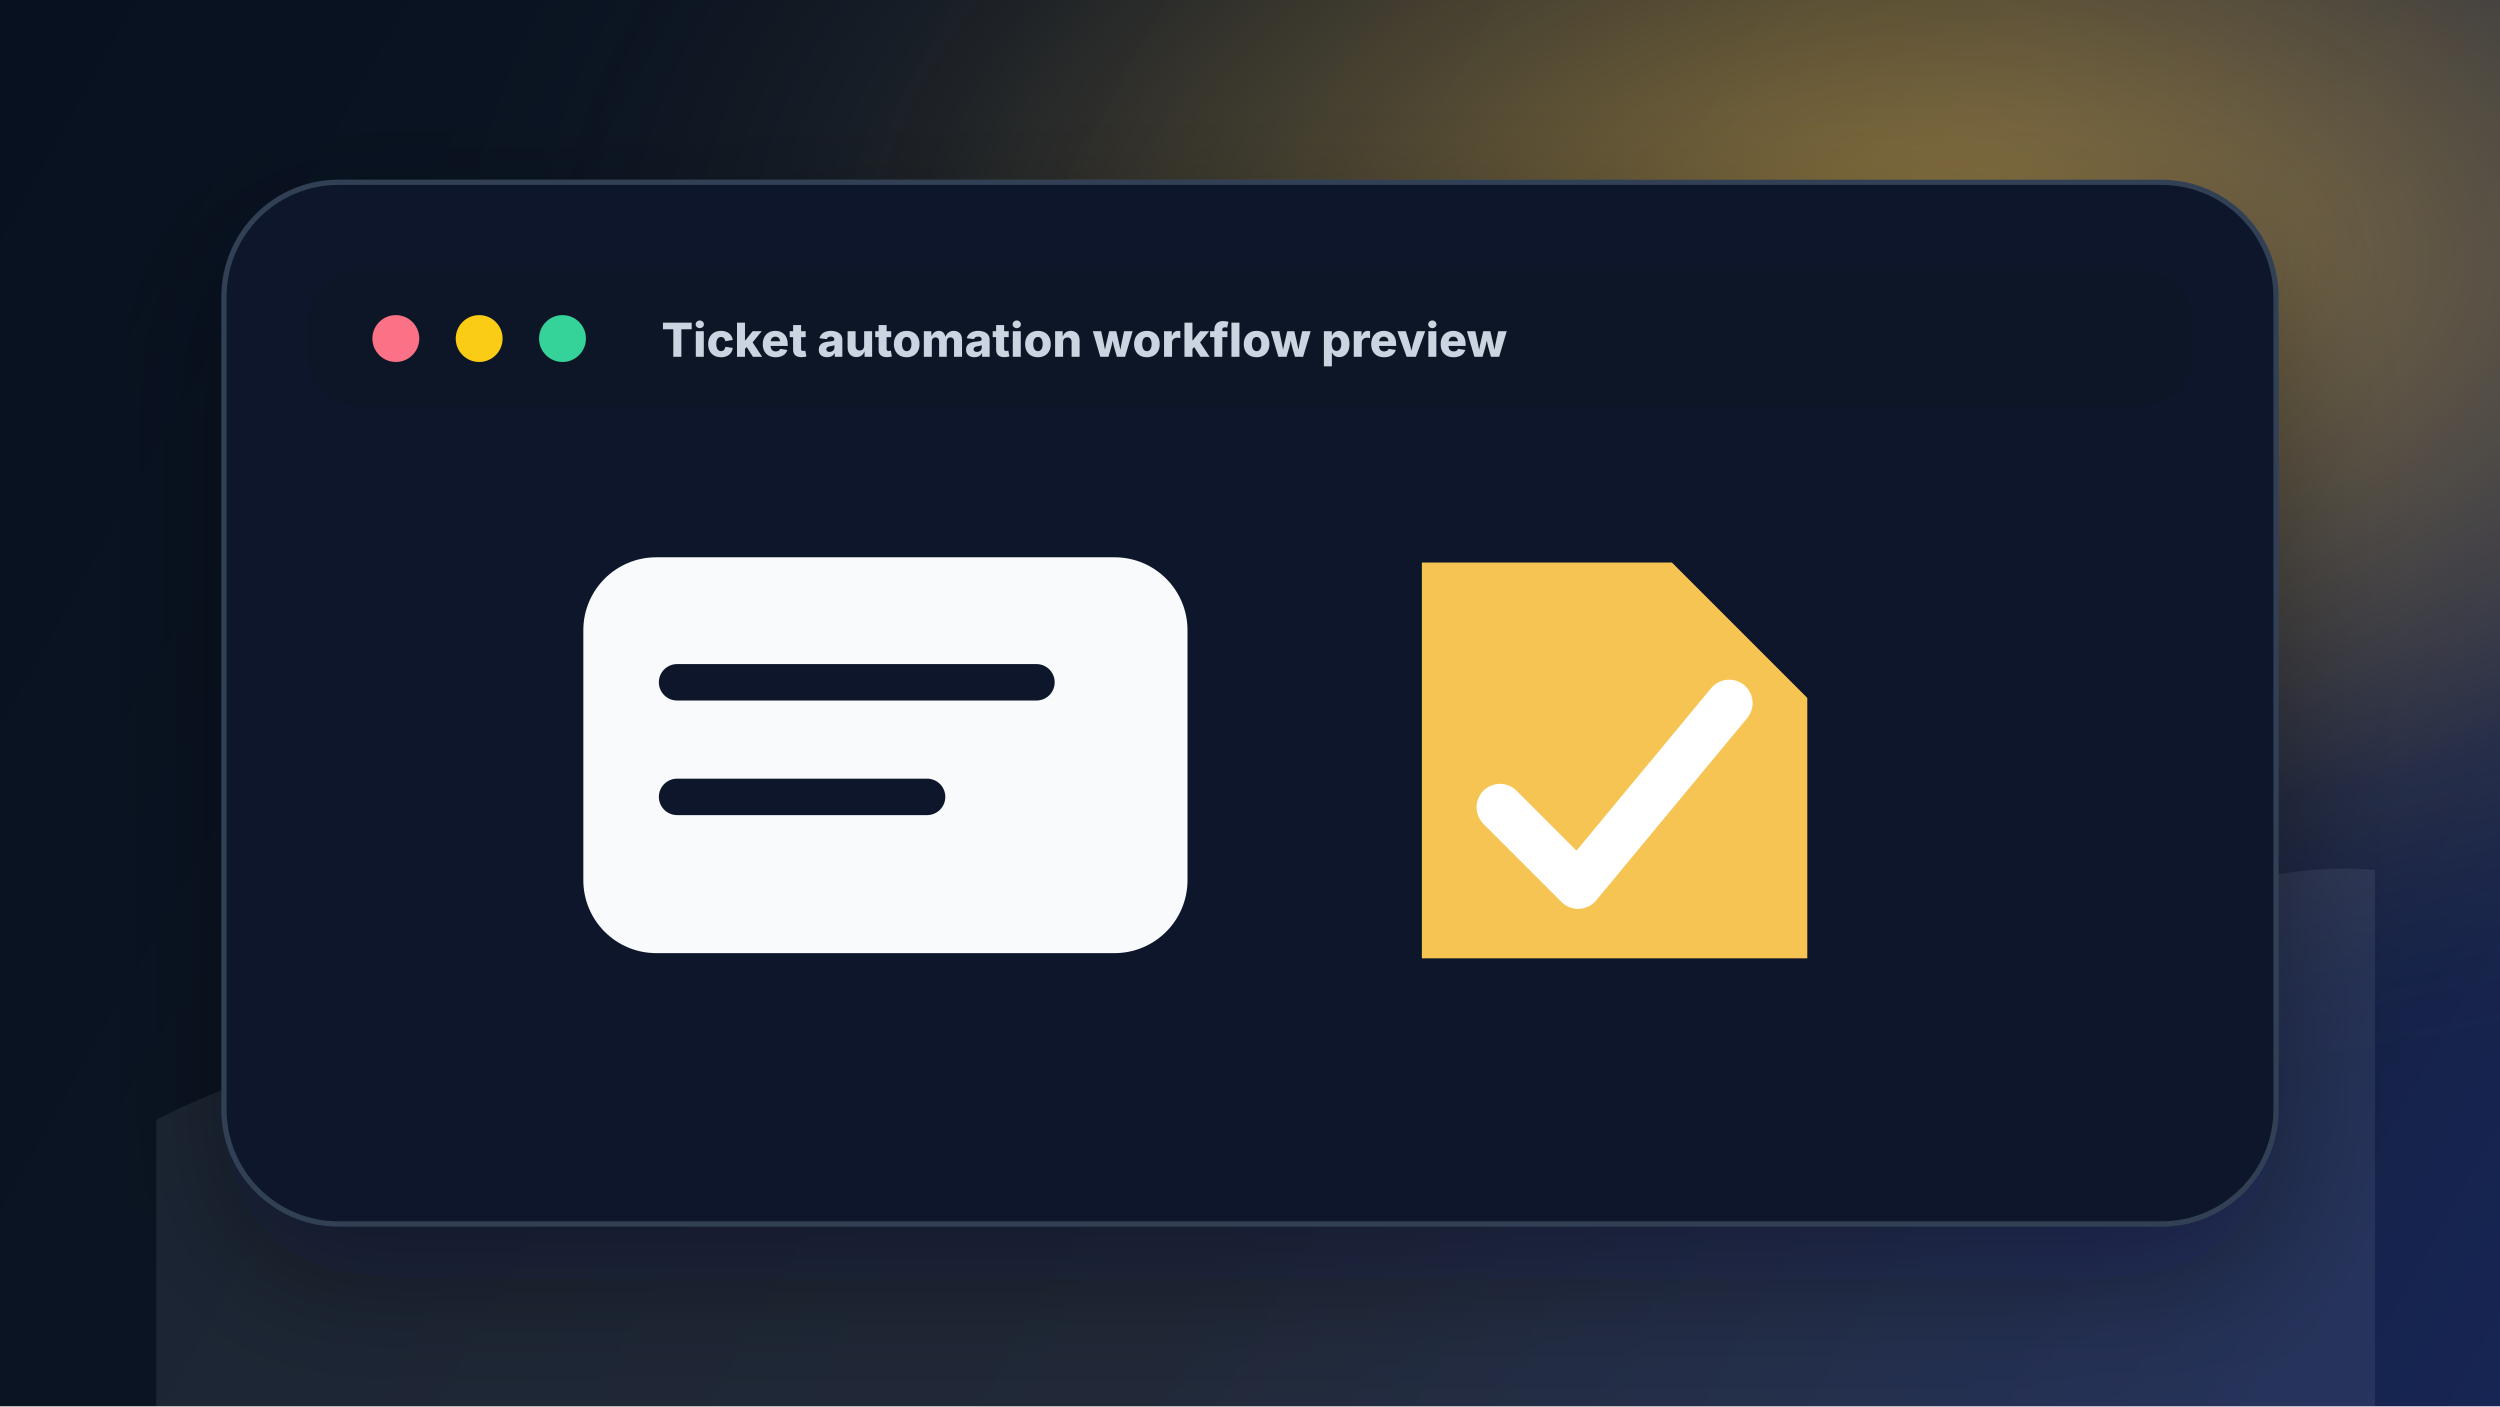
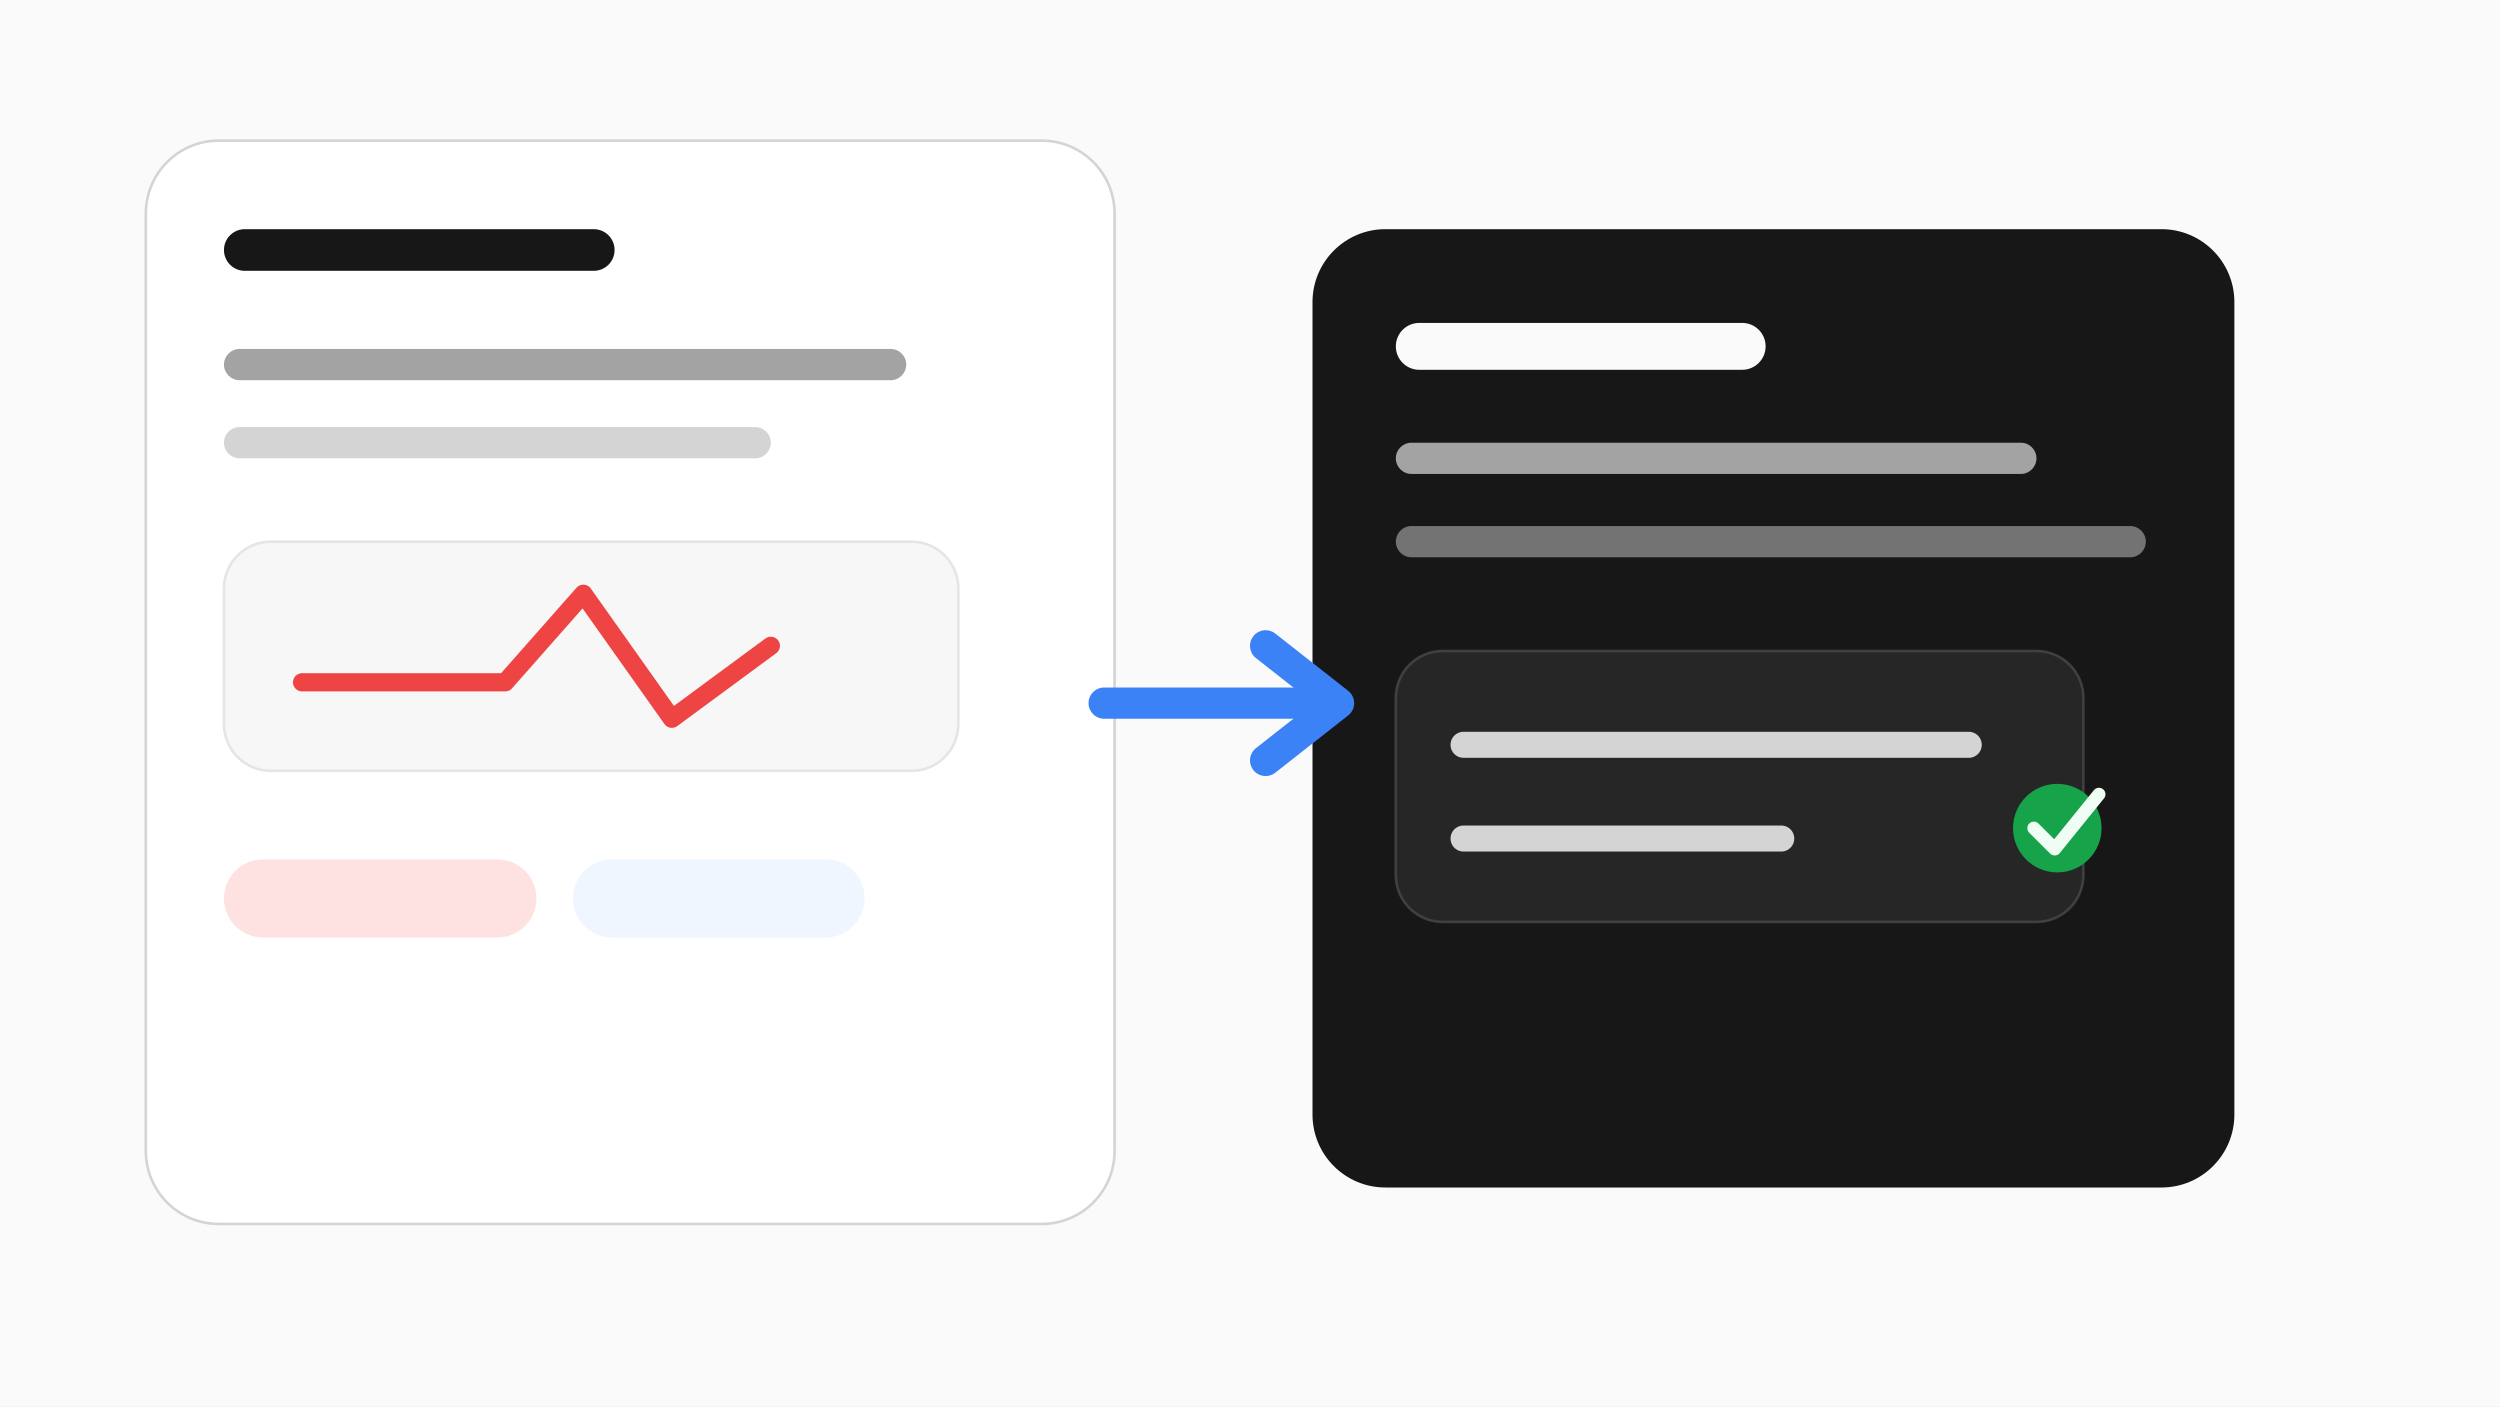
- <svg xmlns="http://www.w3.org/2000/svg" viewBox="0 0 960 540" width="960" height="540" role="img" aria-label="Ticket automation workflow preview">
-   <defs>
-     <linearGradient id="bg" x1="0" y1="0" x2="960" y2="540" gradientUnits="userSpaceOnUse">
-       <stop stop-color="#07111f" />
-       <stop offset=".58" stop-color="#101827" />
-       <stop offset="1" stop-color="#172554" />
-     </linearGradient>
-     <radialGradient id="halo" cx="78%" cy="18%" r="62%">
-       <stop stop-color="#f6c453" stop-opacity=".55" />
-       <stop offset=".66" stop-color="#f6c453" stop-opacity=".08" />
-       <stop offset="1" stop-color="#07111f" stop-opacity="0" />
-     </radialGradient>
-     <filter id="shadow" x="-20%" y="-20%" width="140%" height="140%">
-       <feDropShadow dx="0" dy="20" stdDeviation="24" flood-color="#020617" flood-opacity=".34" />
-     </filter>
-   </defs>
-   <rect width="960" height="540" fill="url(#bg)" />
-   <rect width="960" height="540" fill="url(#halo)" />
-   <path d="M60 430C174 372 276 412 410 448c148 40 254 12 376-72 48-33 86-45 126-42v206H60z" fill="#e0f2fe" opacity=".08" />
-   <g filter="url(#shadow)">
-     <rect x="86" y="70" width="788" height="400" rx="44" fill="#0f172a" stroke="#334155" stroke-width="2" />
-     <rect x="118" y="104" width="724" height="52" rx="20" fill="#111827" />
-     <circle cx="152" cy="130" r="9" fill="#fb7185" />
-     <circle cx="184" cy="130" r="9" fill="#facc15" />
-     <circle cx="216" cy="130" r="9" fill="#34d399" />
-     <text x="254" y="137" font-family="Inter, system-ui, sans-serif" font-size="18" font-weight="800" fill="#cbd5e1">Ticket automation workflow preview</text>
-     <rect x="224" y="214" width="232" height="152" rx="28" fill="#f8fafc" />
-     <path d="M260 262h138M260 306h96" stroke="#0f172a" stroke-width="14" stroke-linecap="round" />
-     <path d="M546 216h96l52 52v100H546z" fill="#f6c453" />
-     <path d="M576 310l30 30 58-70" fill="none" stroke="#fff" stroke-width="18" stroke-linecap="round" stroke-linejoin="round" />
-   </g>
+ <svg xmlns="http://www.w3.org/2000/svg" viewBox="0 0 960 540" role="img" aria-label="Ticket automation preview">
+   <rect width="960" height="540" fill="#fafafa" />
+   <rect x="56" y="54" width="372" height="416" rx="28" fill="#ffffff" stroke="#d4d4d4" />
+   <rect x="86" y="88" width="150" height="16" rx="8" fill="#171717" />
+   <rect x="86" y="134" width="262" height="12" rx="6" fill="#a3a3a3" />
+   <rect x="86" y="164" width="210" height="12" rx="6" fill="#d4d4d4" />
+   <rect x="86" y="208" width="282" height="88" rx="18" fill="#f7f7f7" stroke="#e5e5e5" />
+   <path d="M116 262h78l30-34 34 48 38-28" fill="none" stroke="#ef4444" stroke-width="7" stroke-linecap="round" stroke-linejoin="round" />
+   <rect x="86" y="330" width="120" height="30" rx="15" fill="#fee2e2" />
+   <rect x="220" y="330" width="112" height="30" rx="15" fill="#eff6ff" />
+   <rect x="504" y="88" width="354" height="368" rx="28" fill="#171717" />
+   <rect x="536" y="124" width="142" height="18" rx="9" fill="#fafafa" />
+   <rect x="536" y="170" width="246" height="12" rx="6" fill="#a3a3a3" />
+   <rect x="536" y="202" width="288" height="12" rx="6" fill="#737373" />
+   <rect x="536" y="250" width="264" height="104" rx="18" fill="#262626" stroke="#404040" />
+   <path d="M562 286h194M562 322h122" stroke="#d4d4d4" stroke-width="10" stroke-linecap="round" />
+   <circle cx="790" cy="318" r="17" fill="#16a34a" />
+   <path d="M781 318l8 8 17-21" fill="none" stroke="#f0fdf4" stroke-width="5" stroke-linecap="round" stroke-linejoin="round" />
+   <path d="M424 270h82" stroke="#3b82f6" stroke-width="12" stroke-linecap="round" />
+   <path d="M486 248l28 22-28 22" fill="none" stroke="#3b82f6" stroke-width="12" stroke-linecap="round" stroke-linejoin="round" />
</svg>
